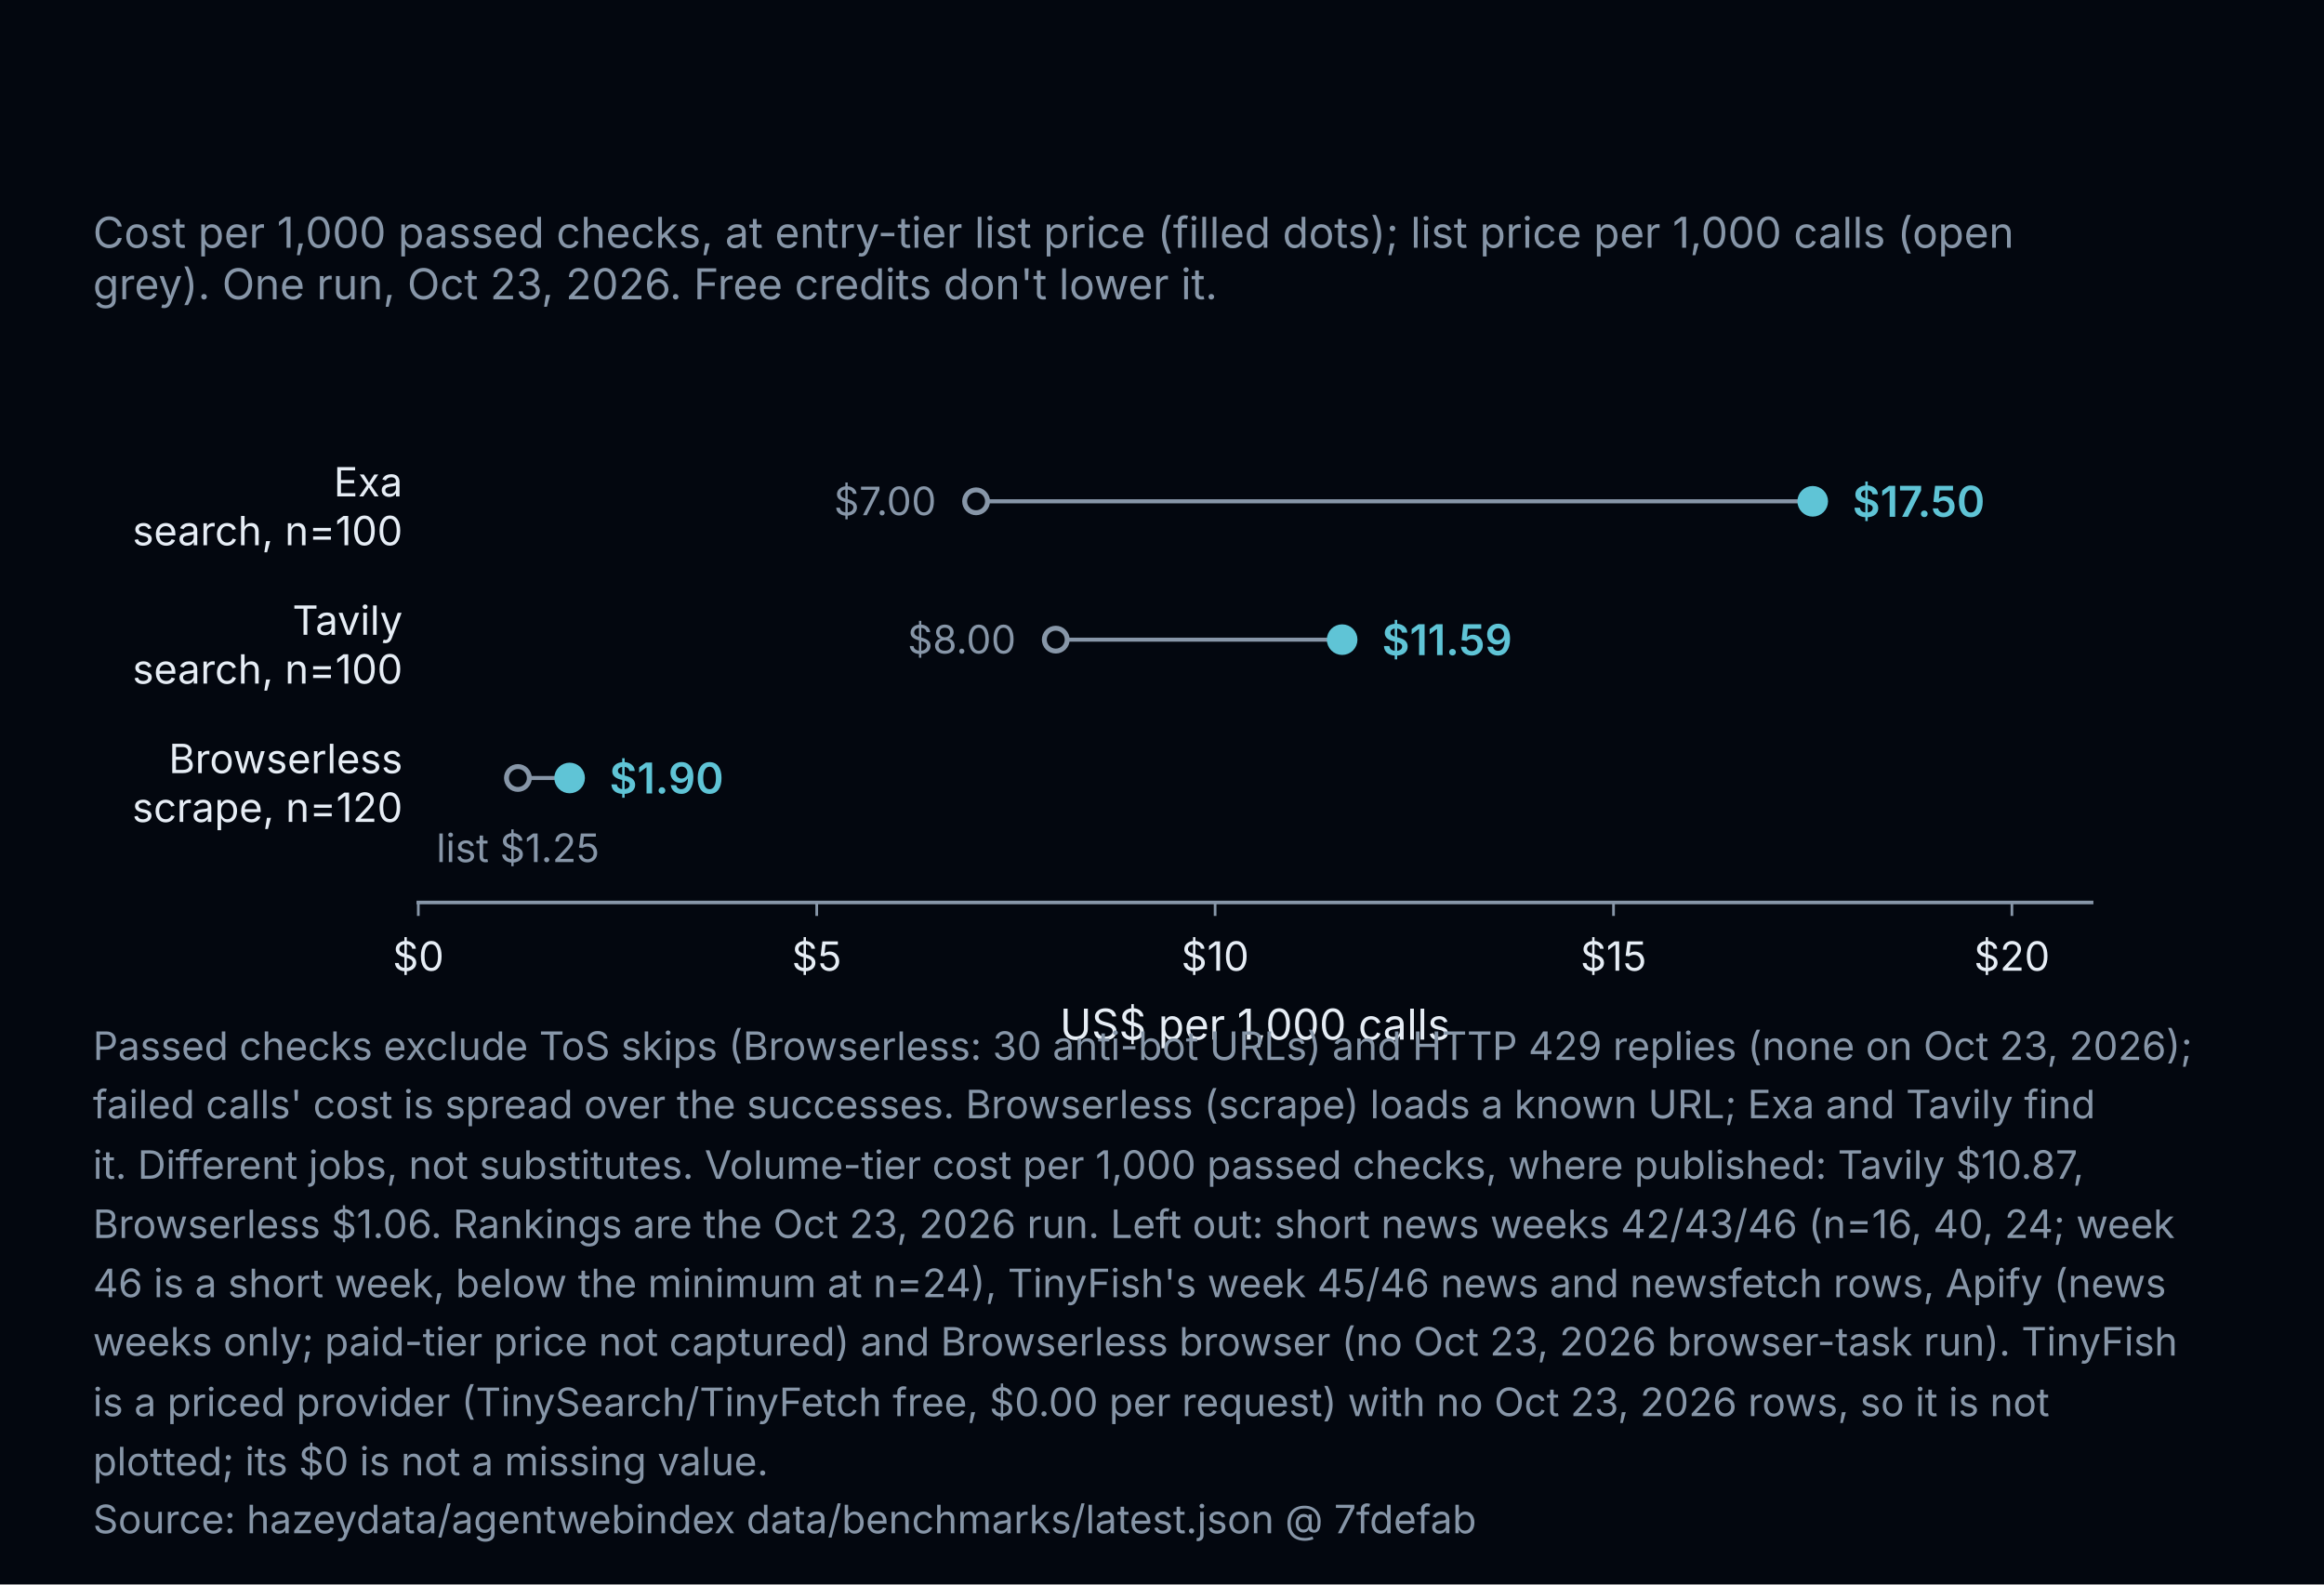
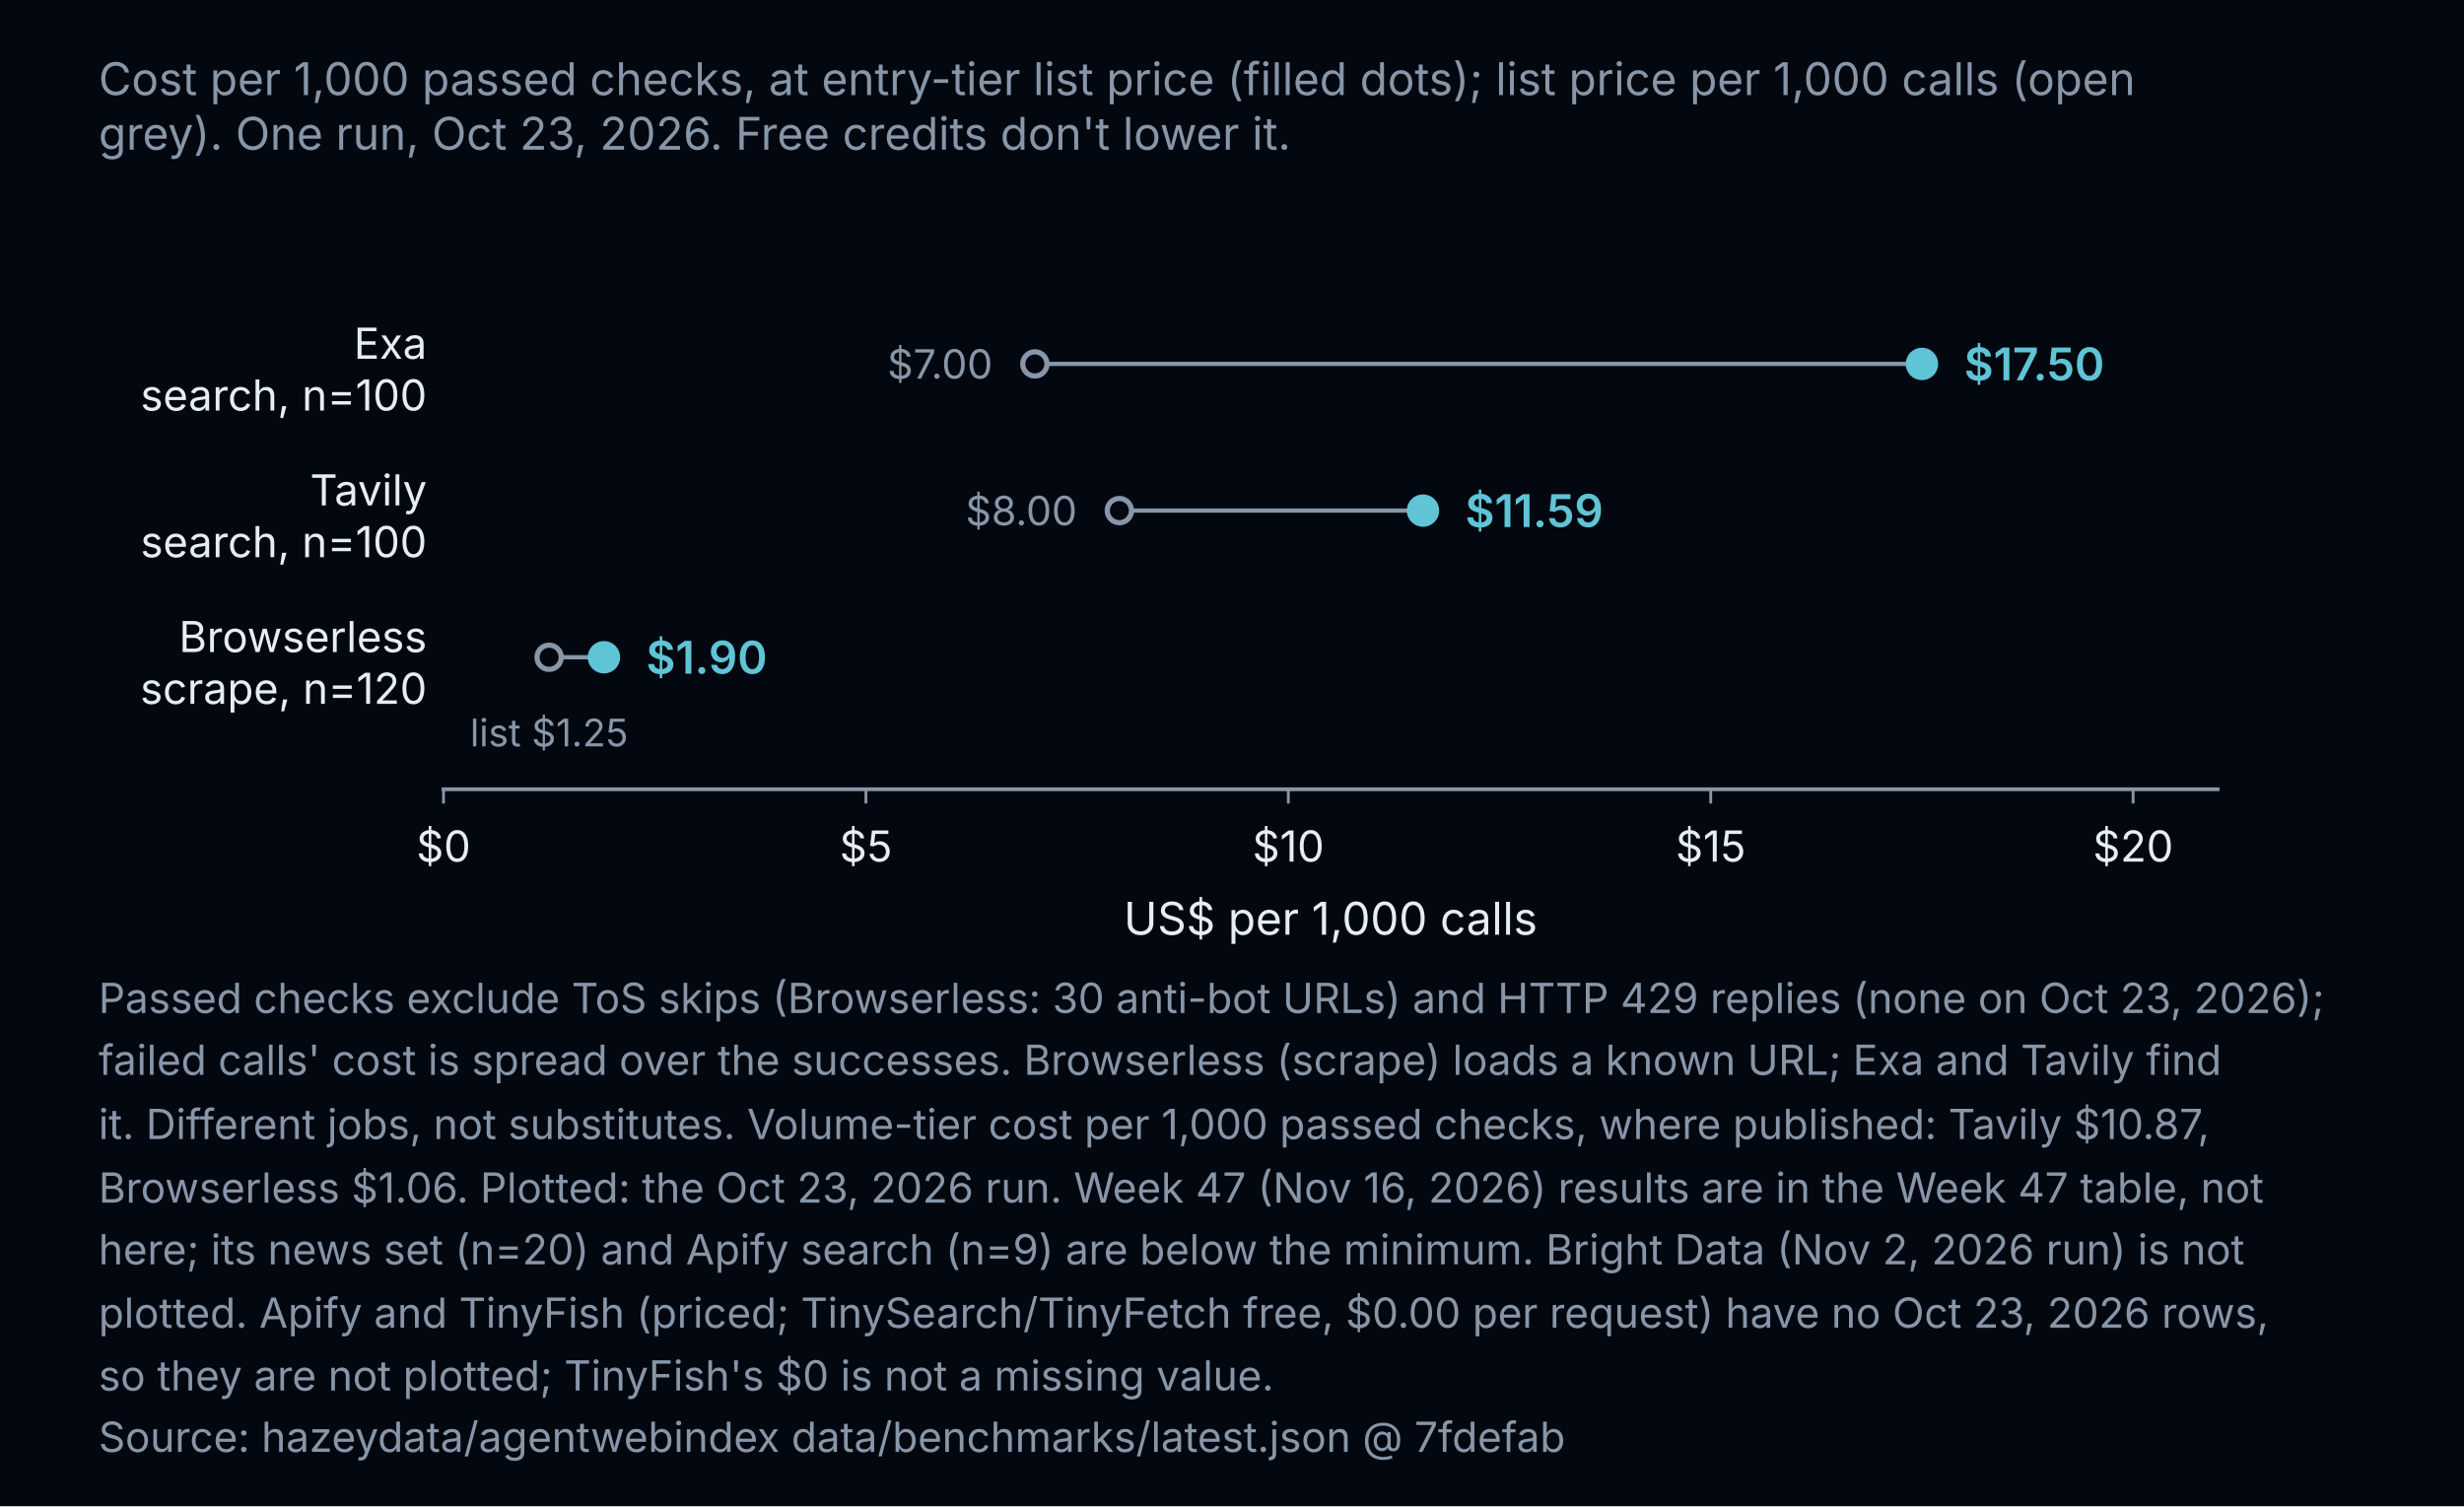
- <svg xmlns="http://www.w3.org/2000/svg" xmlns:xlink="http://www.w3.org/1999/xlink" role="img" aria-label="Exa lists cheaper than Tavily ($7.00 vs $8.00 per 1,000 calls) but costs more per 1,000 passed checks ($17.50 vs $11.59)" width="518.4pt" height="353.43pt" viewBox="0 0 518.4 353.43" version="1.1">
+ <svg xmlns="http://www.w3.org/2000/svg" xmlns:xlink="http://www.w3.org/1999/xlink" role="img" aria-label="Exa lists cheaper than Tavily ($7.00 vs $8.00 per 1,000 calls) but costs more per 1,000 passed checks ($17.50 vs $11.59)" width="518.4pt" height="316.89pt" viewBox="0 0 518.4 316.89" version="1.1">
  <defs>
    <style type="text/css">*{stroke-linejoin: round; stroke-linecap: butt}</style>
  </defs>
  <g id="figure_1">
    <g id="patch_1">
-       <path d="M 0 353.43  L 518.4 353.43  L 518.4 0  L 0 0  z " style="fill: #03070f" />
+       <path d="M 0 316.89  L 518.4 316.89  L 518.4 0  L 0 0  z " style="fill: #03070f" />
    </g>
    <g id="axes_1">
      <g id="patch_2">
-         <path d="M 93.312 201.308  L 466.56 201.308  L 466.56 93.308  L 93.312 93.308  z " style="fill: #03070f" />
+         <path d="M 93.312 166.05  L 466.56 166.05  L 466.56 58.05  L 93.312 58.05  z " style="fill: #03070f" />
      </g>
      <g id="matplotlib.axis_1">
        <g id="xtick_1">
          <g id="line2d_1">
            <defs>
-               <path id="ma7eb08ce8d" d="M 0 0  L 0 3  " style="stroke: #8796a8; stroke-width: 0.6" />
+               <path id="m5450f429b9" d="M 0 0  L 0 3  " style="stroke: #8796a8; stroke-width: 0.6" />
            </defs>
            <g>
-               <use xlink:href="#ma7eb08ce8d" x="93.312" y="201.308" style="fill: #8796a8; stroke: #8796a8; stroke-width: 0.6" />
+               <use xlink:href="#m5450f429b9" x="93.312" y="166.05" style="fill: #8796a8; stroke: #8796a8; stroke-width: 0.6" />
            </g>
          </g>
          <g id="text_1">
-             <text style="font-size: 9px; font-family: 'Inter', sans-serif; text-anchor: middle; fill: #e6edf5" x="93.312" y="216.526" transform="rotate(-0 93.312 216.5263)">$0</text>
+             <text style="font-size: 9px; font-family: 'Inter', sans-serif; text-anchor: middle; fill: #e6edf5" x="93.312" y="181.269" transform="rotate(-0 93.312 181.2688)">$0</text>
          </g>
        </g>
        <g id="xtick_2">
          <g id="line2d_2">
            <g>
-               <use xlink:href="#ma7eb08ce8d" x="182.181" y="201.308" style="fill: #8796a8; stroke: #8796a8; stroke-width: 0.6" />
+               <use xlink:href="#m5450f429b9" x="182.181" y="166.05" style="fill: #8796a8; stroke: #8796a8; stroke-width: 0.6" />
            </g>
          </g>
          <g id="text_2">
-             <text style="font-size: 9px; font-family: 'Inter', sans-serif; text-anchor: middle; fill: #e6edf5" x="182.181" y="216.526" transform="rotate(-0 182.1806 216.5263)">$5</text>
+             <text style="font-size: 9px; font-family: 'Inter', sans-serif; text-anchor: middle; fill: #e6edf5" x="182.181" y="181.269" transform="rotate(-0 182.1806 181.2688)">$5</text>
          </g>
        </g>
        <g id="xtick_3">
          <g id="line2d_3">
            <g>
-               <use xlink:href="#ma7eb08ce8d" x="271.049" y="201.308" style="fill: #8796a8; stroke: #8796a8; stroke-width: 0.6" />
+               <use xlink:href="#m5450f429b9" x="271.049" y="166.05" style="fill: #8796a8; stroke: #8796a8; stroke-width: 0.6" />
            </g>
          </g>
          <g id="text_3">
-             <text style="font-size: 9px; font-family: 'Inter', sans-serif; text-anchor: middle; fill: #e6edf5" x="271.049" y="216.526" transform="rotate(-0 271.0491 216.5263)">$10</text>
+             <text style="font-size: 9px; font-family: 'Inter', sans-serif; text-anchor: middle; fill: #e6edf5" x="271.049" y="181.269" transform="rotate(-0 271.0491 181.2688)">$10</text>
          </g>
        </g>
        <g id="xtick_4">
          <g id="line2d_4">
            <g>
-               <use xlink:href="#ma7eb08ce8d" x="359.918" y="201.308" style="fill: #8796a8; stroke: #8796a8; stroke-width: 0.6" />
+               <use xlink:href="#m5450f429b9" x="359.918" y="166.05" style="fill: #8796a8; stroke: #8796a8; stroke-width: 0.6" />
            </g>
          </g>
          <g id="text_4">
-             <text style="font-size: 9px; font-family: 'Inter', sans-serif; text-anchor: middle; fill: #e6edf5" x="359.918" y="216.526" transform="rotate(-0 359.9177 216.5263)">$15</text>
+             <text style="font-size: 9px; font-family: 'Inter', sans-serif; text-anchor: middle; fill: #e6edf5" x="359.918" y="181.269" transform="rotate(-0 359.9177 181.2688)">$15</text>
          </g>
        </g>
        <g id="xtick_5">
          <g id="line2d_5">
            <g>
-               <use xlink:href="#ma7eb08ce8d" x="448.786" y="201.308" style="fill: #8796a8; stroke: #8796a8; stroke-width: 0.6" />
+               <use xlink:href="#m5450f429b9" x="448.786" y="166.05" style="fill: #8796a8; stroke: #8796a8; stroke-width: 0.6" />
            </g>
          </g>
          <g id="text_5">
-             <text style="font-size: 9px; font-family: 'Inter', sans-serif; text-anchor: middle; fill: #e6edf5" x="448.786" y="216.526" transform="rotate(-0 448.7863 216.5263)">$20</text>
+             <text style="font-size: 9px; font-family: 'Inter', sans-serif; text-anchor: middle; fill: #e6edf5" x="448.786" y="181.269" transform="rotate(-0 448.7863 181.2688)">$20</text>
          </g>
        </g>
        <g id="text_6">
-           <text style="font-size: 9.5px; font-family: 'Inter', sans-serif; text-anchor: middle; fill: #e6edf5" x="279.936" y="231.9" transform="rotate(-0 279.936 231.9003)">US$ per 1,000 calls</text>
+           <text style="font-size: 9.5px; font-family: 'Inter', sans-serif; text-anchor: middle; fill: #e6edf5" x="279.936" y="196.643" transform="rotate(-0 279.936 196.6428)">US$ per 1,000 calls</text>
        </g>
      </g>
      <g id="matplotlib.axis_2">
        <g id="ytick_1">
          <g id="line2d_6" />
          <g id="text_7">
-             <text style="font-size: 9px; font-family: 'Inter', sans-serif; fill: #e6edf5" transform="translate(37.63169 172.4506)">Browserless</text>
-             <text style="font-size: 9px; font-family: 'Inter', sans-serif; fill: #e6edf5" transform="translate(29.49794 183.3403)">scrape, n=120</text>
+             <text style="font-size: 9px; font-family: 'Inter', sans-serif; fill: #e6edf5" transform="translate(37.63169 137.1931)">Browserless</text>
+             <text style="font-size: 9px; font-family: 'Inter', sans-serif; fill: #e6edf5" transform="translate(29.49794 148.0828)">scrape, n=120</text>
          </g>
        </g>
        <g id="ytick_2">
          <g id="line2d_7" />
          <g id="text_8">
-             <text style="font-size: 9px; font-family: 'Inter', sans-serif; fill: #e6edf5" transform="translate(65.22091 141.5935)">Tavily</text>
-             <text style="font-size: 9px; font-family: 'Inter', sans-serif; fill: #e6edf5" transform="translate(29.55841 152.4831)">search, n=100</text>
+             <text style="font-size: 9px; font-family: 'Inter', sans-serif; fill: #e6edf5" transform="translate(65.22091 106.336)">Tavily</text>
+             <text style="font-size: 9px; font-family: 'Inter', sans-serif; fill: #e6edf5" transform="translate(29.55841 117.2256)">search, n=100</text>
          </g>
        </g>
        <g id="ytick_3">
          <g id="line2d_8" />
          <g id="text_9">
-             <text style="font-size: 9px; font-family: 'Inter', sans-serif; fill: #e6edf5" transform="translate(74.43466 110.7363)">Exa</text>
-             <text style="font-size: 9px; font-family: 'Inter', sans-serif; fill: #e6edf5" transform="translate(29.55841 121.626)">search, n=100</text>
+             <text style="font-size: 9px; font-family: 'Inter', sans-serif; fill: #e6edf5" transform="translate(74.43466 75.47884)">Exa</text>
+             <text style="font-size: 9px; font-family: 'Inter', sans-serif; fill: #e6edf5" transform="translate(29.55841 86.36849)">search, n=100</text>
          </g>
        </g>
      </g>
      <g id="line2d_9">
-         <path d="M 217.728 111.822  L 404.352 111.822  " clip-path="url(#p9bc95ad86a)" style="fill: none; stroke: #8796a8; stroke-width: 0.9; stroke-linecap: round" />
+         <path d="M 217.728 76.564  L 404.352 76.564  " clip-path="url(#pbcc0ee1c58)" style="fill: none; stroke: #8796a8; stroke-width: 0.9; stroke-linecap: round" />
      </g>
      <g id="line2d_10">
-         <path d="M 235.502 142.679  L 299.384 142.679  " clip-path="url(#p9bc95ad86a)" style="fill: none; stroke: #8796a8; stroke-width: 0.9; stroke-linecap: round" />
+         <path d="M 235.502 107.421  L 299.384 107.421  " clip-path="url(#pbcc0ee1c58)" style="fill: none; stroke: #8796a8; stroke-width: 0.9; stroke-linecap: round" />
      </g>
      <g id="line2d_11">
-         <path d="M 115.529 173.536  L 127.06 173.536  " clip-path="url(#p9bc95ad86a)" style="fill: none; stroke: #8796a8; stroke-width: 0.9; stroke-linecap: round" />
+         <path d="M 115.529 138.279  L 127.06 138.279  " clip-path="url(#pbcc0ee1c58)" style="fill: none; stroke: #8796a8; stroke-width: 0.9; stroke-linecap: round" />
      </g>
      <g id="patch_3">
-         <path d="M 93.312 201.308  L 466.56 201.308  " style="fill: none; stroke: #8796a8; stroke-width: 0.8; stroke-linejoin: miter; stroke-linecap: square" />
+         <path d="M 93.312 166.05  L 466.56 166.05  " style="fill: none; stroke: #8796a8; stroke-width: 0.8; stroke-linejoin: miter; stroke-linecap: square" />
      </g>
      <g id="PathCollection_1">
        <defs>
-           <path id="mb340798769" d="M 0 2.55  C 0.676 2.55 1.325 2.281 1.803 1.803  C 2.281 1.325 2.55 0.676 2.55 0  C 2.55 -0.676 2.281 -1.325 1.803 -1.803  C 1.325 -2.281 0.676 -2.55 0 -2.55  C -0.676 -2.55 -1.325 -2.281 -1.803 -1.803  C -2.281 -1.325 -2.55 -0.676 -2.55 0  C -2.55 0.676 -2.281 1.325 -1.803 1.803  C -1.325 2.281 -0.676 2.55 0 2.55  z " style="stroke: #8796a8; stroke-width: 1.1" />
+           <path id="md050b24244" d="M 0 2.55  C 0.676 2.55 1.325 2.281 1.803 1.803  C 2.281 1.325 2.55 0.676 2.55 0  C 2.55 -0.676 2.281 -1.325 1.803 -1.803  C 1.325 -2.281 0.676 -2.55 0 -2.55  C -0.676 -2.55 -1.325 -2.281 -1.803 -1.803  C -2.281 -1.325 -2.55 -0.676 -2.55 0  C -2.55 0.676 -2.281 1.325 -1.803 1.803  C -1.325 2.281 -0.676 2.55 0 2.55  z " style="stroke: #8796a8; stroke-width: 1.1" />
        </defs>
-         <g clip-path="url(#p9bc95ad86a)">
-           <use xlink:href="#mb340798769" x="217.728" y="111.822" style="fill: #03070f; stroke: #8796a8; stroke-width: 1.1" />
+         <g clip-path="url(#pbcc0ee1c58)">
+           <use xlink:href="#md050b24244" x="217.728" y="76.564" style="fill: #03070f; stroke: #8796a8; stroke-width: 1.1" />
        </g>
      </g>
      <g id="text_10">
-         <text style="font-weight: 600; font-size: 9.5px; font-family: 'Inter', sans-serif; text-anchor: start; fill: #5fc4d6" x="413.239" y="115.278" transform="rotate(-0 413.2389 115.2776)">$17.50</text>
+         <text style="font-weight: 600; font-size: 9.5px; font-family: 'Inter', sans-serif; text-anchor: start; fill: #5fc4d6" x="413.239" y="80.02" transform="rotate(-0 413.2389 80.0201)">$17.50</text>
      </g>
      <g id="text_11">
-         <text style="font-size: 8.75px; font-family: 'Inter', sans-serif; text-anchor: end; fill: #8796a8" x="208.841" y="114.914" transform="rotate(-0 208.8411 114.9138)">$7.00</text>
+         <text style="font-size: 8.5px; font-family: 'Inter', sans-serif; text-anchor: end; fill: #8796a8" x="208.841" y="79.656" transform="rotate(-0 208.8411 79.65633)">$7.00</text>
      </g>
      <g id="PathCollection_2">
-         <g clip-path="url(#p9bc95ad86a)">
-           <use xlink:href="#mb340798769" x="235.502" y="142.679" style="fill: #03070f; stroke: #8796a8; stroke-width: 1.1" />
+         <g clip-path="url(#pbcc0ee1c58)">
+           <use xlink:href="#md050b24244" x="235.502" y="107.421" style="fill: #03070f; stroke: #8796a8; stroke-width: 1.1" />
        </g>
      </g>
      <g id="text_12">
-         <text style="font-weight: 600; font-size: 9.5px; font-family: 'Inter', sans-serif; text-anchor: start; fill: #5fc4d6" x="308.271" y="146.135" transform="rotate(-0 308.2709 146.1347)">$11.59</text>
+         <text style="font-weight: 600; font-size: 9.5px; font-family: 'Inter', sans-serif; text-anchor: start; fill: #5fc4d6" x="308.271" y="110.877" transform="rotate(-0 308.2709 110.8772)">$11.59</text>
      </g>
      <g id="text_13">
-         <text style="font-size: 8.75px; font-family: 'Inter', sans-serif; text-anchor: end; fill: #8796a8" x="226.615" y="145.771" transform="rotate(-0 226.6149 145.771)">$8.00</text>
+         <text style="font-size: 8.5px; font-family: 'Inter', sans-serif; text-anchor: end; fill: #8796a8" x="226.615" y="110.513" transform="rotate(-0 226.6149 110.5135)">$8.00</text>
      </g>
      <g id="PathCollection_3">
-         <g clip-path="url(#p9bc95ad86a)">
-           <use xlink:href="#mb340798769" x="115.529" y="173.536" style="fill: #03070f; stroke: #8796a8; stroke-width: 1.1" />
+         <g clip-path="url(#pbcc0ee1c58)">
+           <use xlink:href="#md050b24244" x="115.529" y="138.279" style="fill: #03070f; stroke: #8796a8; stroke-width: 1.1" />
        </g>
      </g>
      <g id="text_14">
-         <text style="font-weight: 600; font-size: 9.5px; font-family: 'Inter', sans-serif; text-anchor: start; fill: #5fc4d6" x="135.946" y="176.992" transform="rotate(-0 135.9464 176.9919)">$1.90</text>
+         <text style="font-weight: 600; font-size: 9.5px; font-family: 'Inter', sans-serif; text-anchor: start; fill: #5fc4d6" x="135.946" y="141.734" transform="rotate(-0 135.9464 141.7344)">$1.90</text>
      </g>
      <g id="text_15">
-         <text style="font-size: 8.75px; font-family: 'Inter', sans-serif; text-anchor: middle; fill: #8796a8" x="115.529" y="192.286" transform="rotate(-0 115.5291 192.2861)">list $1.25</text>
+         <text style="font-size: 8px; font-family: 'Inter', sans-serif; text-anchor: middle; fill: #8796a8" x="115.529" y="157.029" transform="rotate(-0 115.5291 157.0286)">list $1.25</text>
      </g>
      <g id="PathCollection_4">
        <defs>
-           <path id="md2cff9933b" d="M 0 2.915  C 0.773 2.915 1.515 2.608 2.062 2.062  C 2.608 1.515 2.915 0.773 2.915 0  C 2.915 -0.773 2.608 -1.515 2.062 -2.062  C 1.515 -2.608 0.773 -2.915 0 -2.915  C -0.773 -2.915 -1.515 -2.608 -2.062 -2.062  C -2.608 -1.515 -2.915 -0.773 -2.915 0  C -2.915 0.773 -2.608 1.515 -2.062 2.062  C -1.515 2.608 -0.773 2.915 0 2.915  z " style="stroke: #5fc4d6" />
+           <path id="m872f871029" d="M 0 2.915  C 0.773 2.915 1.515 2.608 2.062 2.062  C 2.608 1.515 2.915 0.773 2.915 0  C 2.915 -0.773 2.608 -1.515 2.062 -2.062  C 1.515 -2.608 0.773 -2.915 0 -2.915  C -0.773 -2.915 -1.515 -2.608 -2.062 -2.062  C -2.608 -1.515 -2.915 -0.773 -2.915 0  C -2.915 0.773 -2.608 1.515 -2.062 2.062  C -1.515 2.608 -0.773 2.915 0 2.915  z " style="stroke: #5fc4d6" />
        </defs>
-         <g clip-path="url(#p9bc95ad86a)">
-           <use xlink:href="#md2cff9933b" x="404.352" y="111.822" style="fill: #5fc4d6; stroke: #5fc4d6" />
+         <g clip-path="url(#pbcc0ee1c58)">
+           <use xlink:href="#m872f871029" x="404.352" y="76.564" style="fill: #5fc4d6; stroke: #5fc4d6" />
        </g>
      </g>
      <g id="PathCollection_5">
-         <g clip-path="url(#p9bc95ad86a)">
-           <use xlink:href="#md2cff9933b" x="299.384" y="142.679" style="fill: #5fc4d6; stroke: #5fc4d6" />
+         <g clip-path="url(#pbcc0ee1c58)">
+           <use xlink:href="#m872f871029" x="299.384" y="107.421" style="fill: #5fc4d6; stroke: #5fc4d6" />
        </g>
      </g>
      <g id="PathCollection_6">
-         <g clip-path="url(#p9bc95ad86a)">
-           <use xlink:href="#md2cff9933b" x="127.06" y="173.536" style="fill: #5fc4d6; stroke: #5fc4d6" />
+         <g clip-path="url(#pbcc0ee1c58)">
+           <use xlink:href="#m872f871029" x="127.06" y="138.279" style="fill: #5fc4d6; stroke: #5fc4d6" />
        </g>
      </g>
    </g>
+     <g id="text_16">
+       <text style="font-size: 9.5px; font-family: 'Inter', sans-serif; fill: #8796a8" transform="translate(20.736 20.00313)">Cost per 1,000 passed checks, at entry-tier list price (filled dots); list price per 1,000 calls (open</text>
+       <text style="font-size: 9.5px; font-family: 'Inter', sans-serif; fill: #8796a8" transform="translate(20.736 31.49775)">grey). One run, Oct 23, 2026. Free credits don't lower it.</text>
+     </g>
    <g id="text_17">
-       <text style="font-size: 9.5px; font-family: 'Inter', sans-serif; fill: #8796a8" transform="translate(20.736 55.26062)">Cost per 1,000 passed checks, at entry-tier list price (filled dots); list price per 1,000 calls (open</text>
-       <text style="font-size: 9.5px; font-family: 'Inter', sans-serif; fill: #8796a8" transform="translate(20.736 66.75525)">grey). One run, Oct 23, 2026. Free credits don't lower it.</text>
-     </g>
-     <g id="text_18">
-       <text style="font-size: 8.75px; font-family: 'Inter', sans-serif; fill: #8796a8" transform="translate(20.736 236.4273)">Passed checks exclude ToS skips (Browserless: 30 anti-bot URLs) and HTTP 429 replies (none on Oct 23, 2026);</text>
-       <text style="font-size: 8.75px; font-family: 'Inter', sans-serif; fill: #8796a8" transform="translate(20.736 249.4432)">failed calls' cost is spread over the successes. Browserless (scrape) loads a known URL; Exa and Tavily find</text>
-       <text style="font-size: 8.75px; font-family: 'Inter', sans-serif; fill: #8796a8" transform="translate(20.736 262.9485)">it. Different jobs, not substitutes. Volume-tier cost per 1,000 passed checks, where published: Tavily $10.87,</text>
-       <text style="font-size: 8.75px; font-family: 'Inter', sans-serif; fill: #8796a8" transform="translate(20.736 276.1483)">Browserless $1.06. Rankings are the Oct 23, 2026 run. Left out: short news weeks 42/43/46 (n=16, 40, 24; week</text>
-       <text style="font-size: 8.75px; font-family: 'Inter', sans-serif; fill: #8796a8" transform="translate(20.736 289.346)">46 is a short week, below the minimum at n=24), TinyFish's week 45/46 news and newsfetch rows, Apify (news</text>
-       <text style="font-size: 8.75px; font-family: 'Inter', sans-serif; fill: #8796a8" transform="translate(20.736 302.379)">weeks only; paid-tier price not captured) and Browserless browser (no Oct 23, 2026 browser-task run). TinyFish</text>
-       <text style="font-size: 8.75px; font-family: 'Inter', sans-serif; fill: #8796a8" transform="translate(20.736 315.8843)">is a priced provider (TinySearch/TinyFetch free, $0.00 per request) with no Oct 23, 2026 rows, so it is not</text>
-       <text style="font-size: 8.75px; font-family: 'Inter', sans-serif; fill: #8796a8" transform="translate(20.736 329.0841)">plotted; its $0 is not a missing value.</text>
-       <text style="font-size: 8.75px; font-family: 'Inter', sans-serif; fill: #8796a8" transform="translate(20.736 342.0015)">Source: hazeydata/agentwebindex data/benchmarks/latest.json @ 7fdefab</text>
+       <text style="font-size: 8.75px; font-family: 'Inter', sans-serif; fill: #8796a8" transform="translate(20.736 213.1212)">Passed checks exclude ToS skips (Browserless: 30 anti-bot URLs) and HTTP 429 replies (none on Oct 23, 2026);</text>
+       <text style="font-size: 8.75px; font-family: 'Inter', sans-serif; fill: #8796a8" transform="translate(20.736 226.1371)">failed calls' cost is spread over the successes. Browserless (scrape) loads a known URL; Exa and Tavily find</text>
+       <text style="font-size: 8.75px; font-family: 'Inter', sans-serif; fill: #8796a8" transform="translate(20.736 239.6424)">it. Different jobs, not substitutes. Volume-tier cost per 1,000 passed checks, where published: Tavily $10.87,</text>
+       <text style="font-size: 8.75px; font-family: 'Inter', sans-serif; fill: #8796a8" transform="translate(20.736 253.0193)">Browserless $1.06. Plotted: the Oct 23, 2026 run. Week 47 (Nov 16, 2026) results are in the Week 47 table, not</text>
+       <text style="font-size: 8.75px; font-family: 'Inter', sans-serif; fill: #8796a8" transform="translate(20.736 266.0058)">here; its news set (n=20) and Apify search (n=9) are below the minimum. Bright Data (Nov 2, 2026 run) is not</text>
+       <text style="font-size: 8.75px; font-family: 'Inter', sans-serif; fill: #8796a8" transform="translate(20.736 279.3443)">plotted. Apify and TinyFish (priced; TinySearch/TinyFetch free, $0.00 per request) have no Oct 23, 2026 rows,</text>
+       <text style="font-size: 8.75px; font-family: 'Inter', sans-serif; fill: #8796a8" transform="translate(20.736 292.5441)">so they are not plotted; TinyFish's $0 is not a missing value.</text>
+       <text style="font-size: 8.75px; font-family: 'Inter', sans-serif; fill: #8796a8" transform="translate(20.736 305.4615)">Source: hazeydata/agentwebindex data/benchmarks/latest.json @ 7fdefab</text>
    </g>
  </g>
  <defs>
-     <clipPath id="p9bc95ad86a">
-       <rect x="93.312" y="93.308" width="373.248" height="108" />
+     <clipPath id="pbcc0ee1c58">
+       <rect x="93.312" y="58.05" width="373.248" height="108" />
    </clipPath>
  </defs>
</svg>
